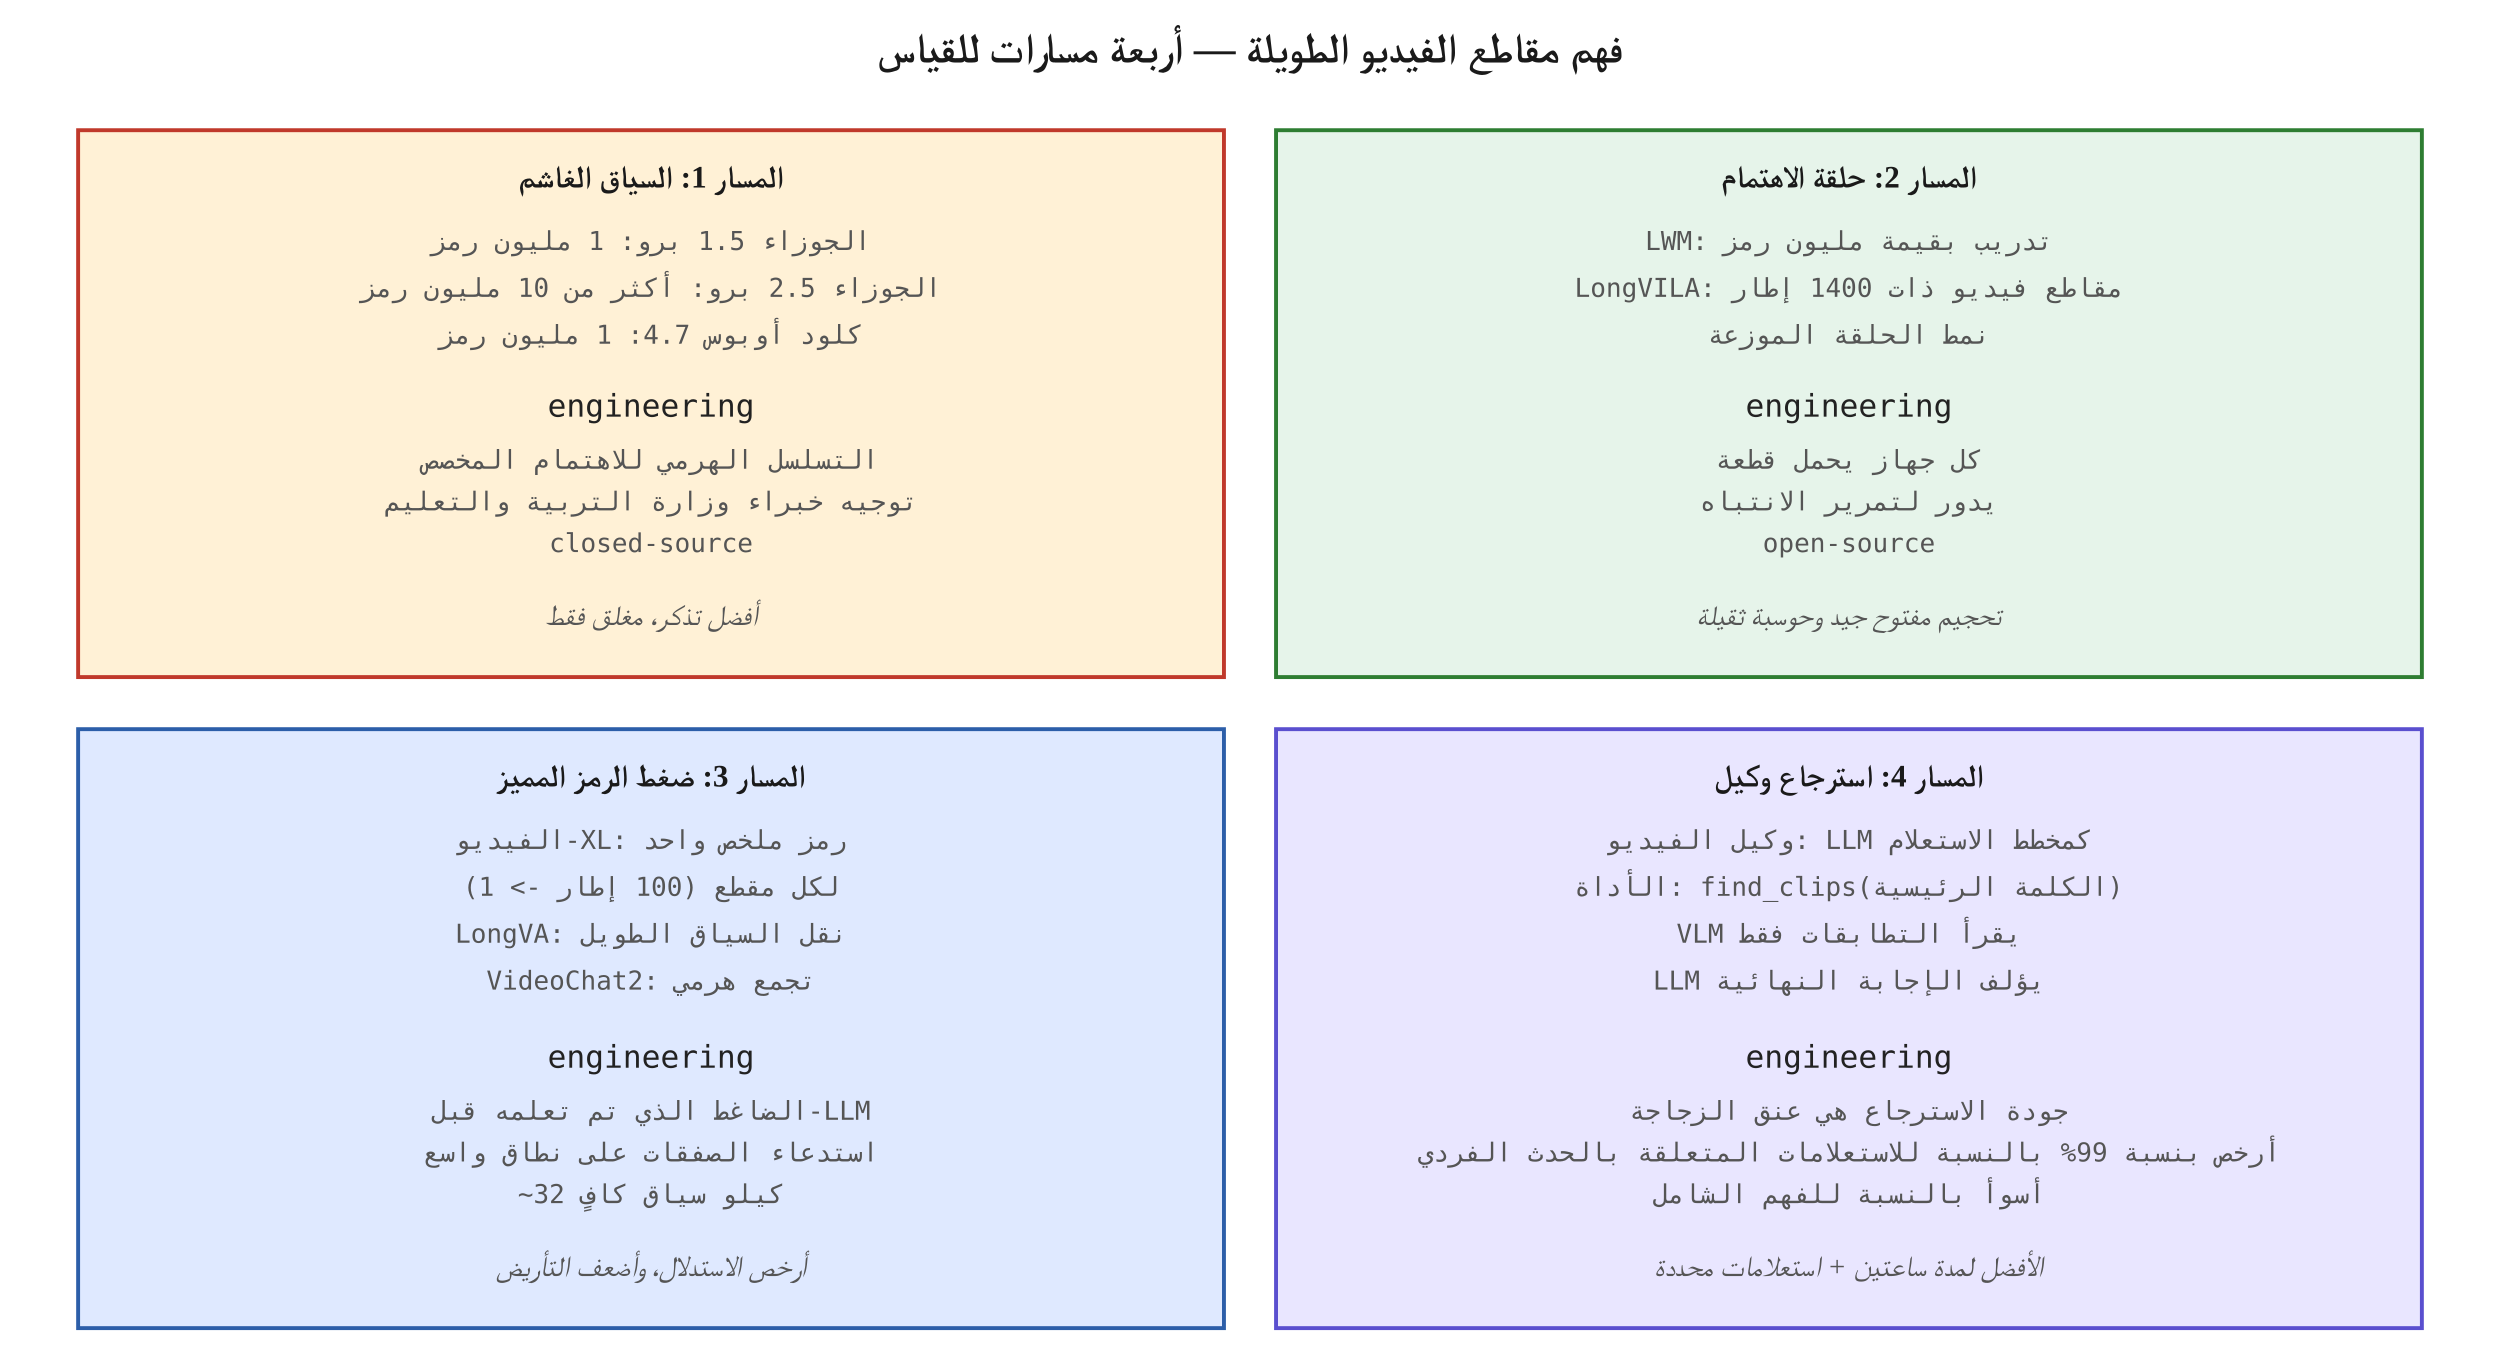
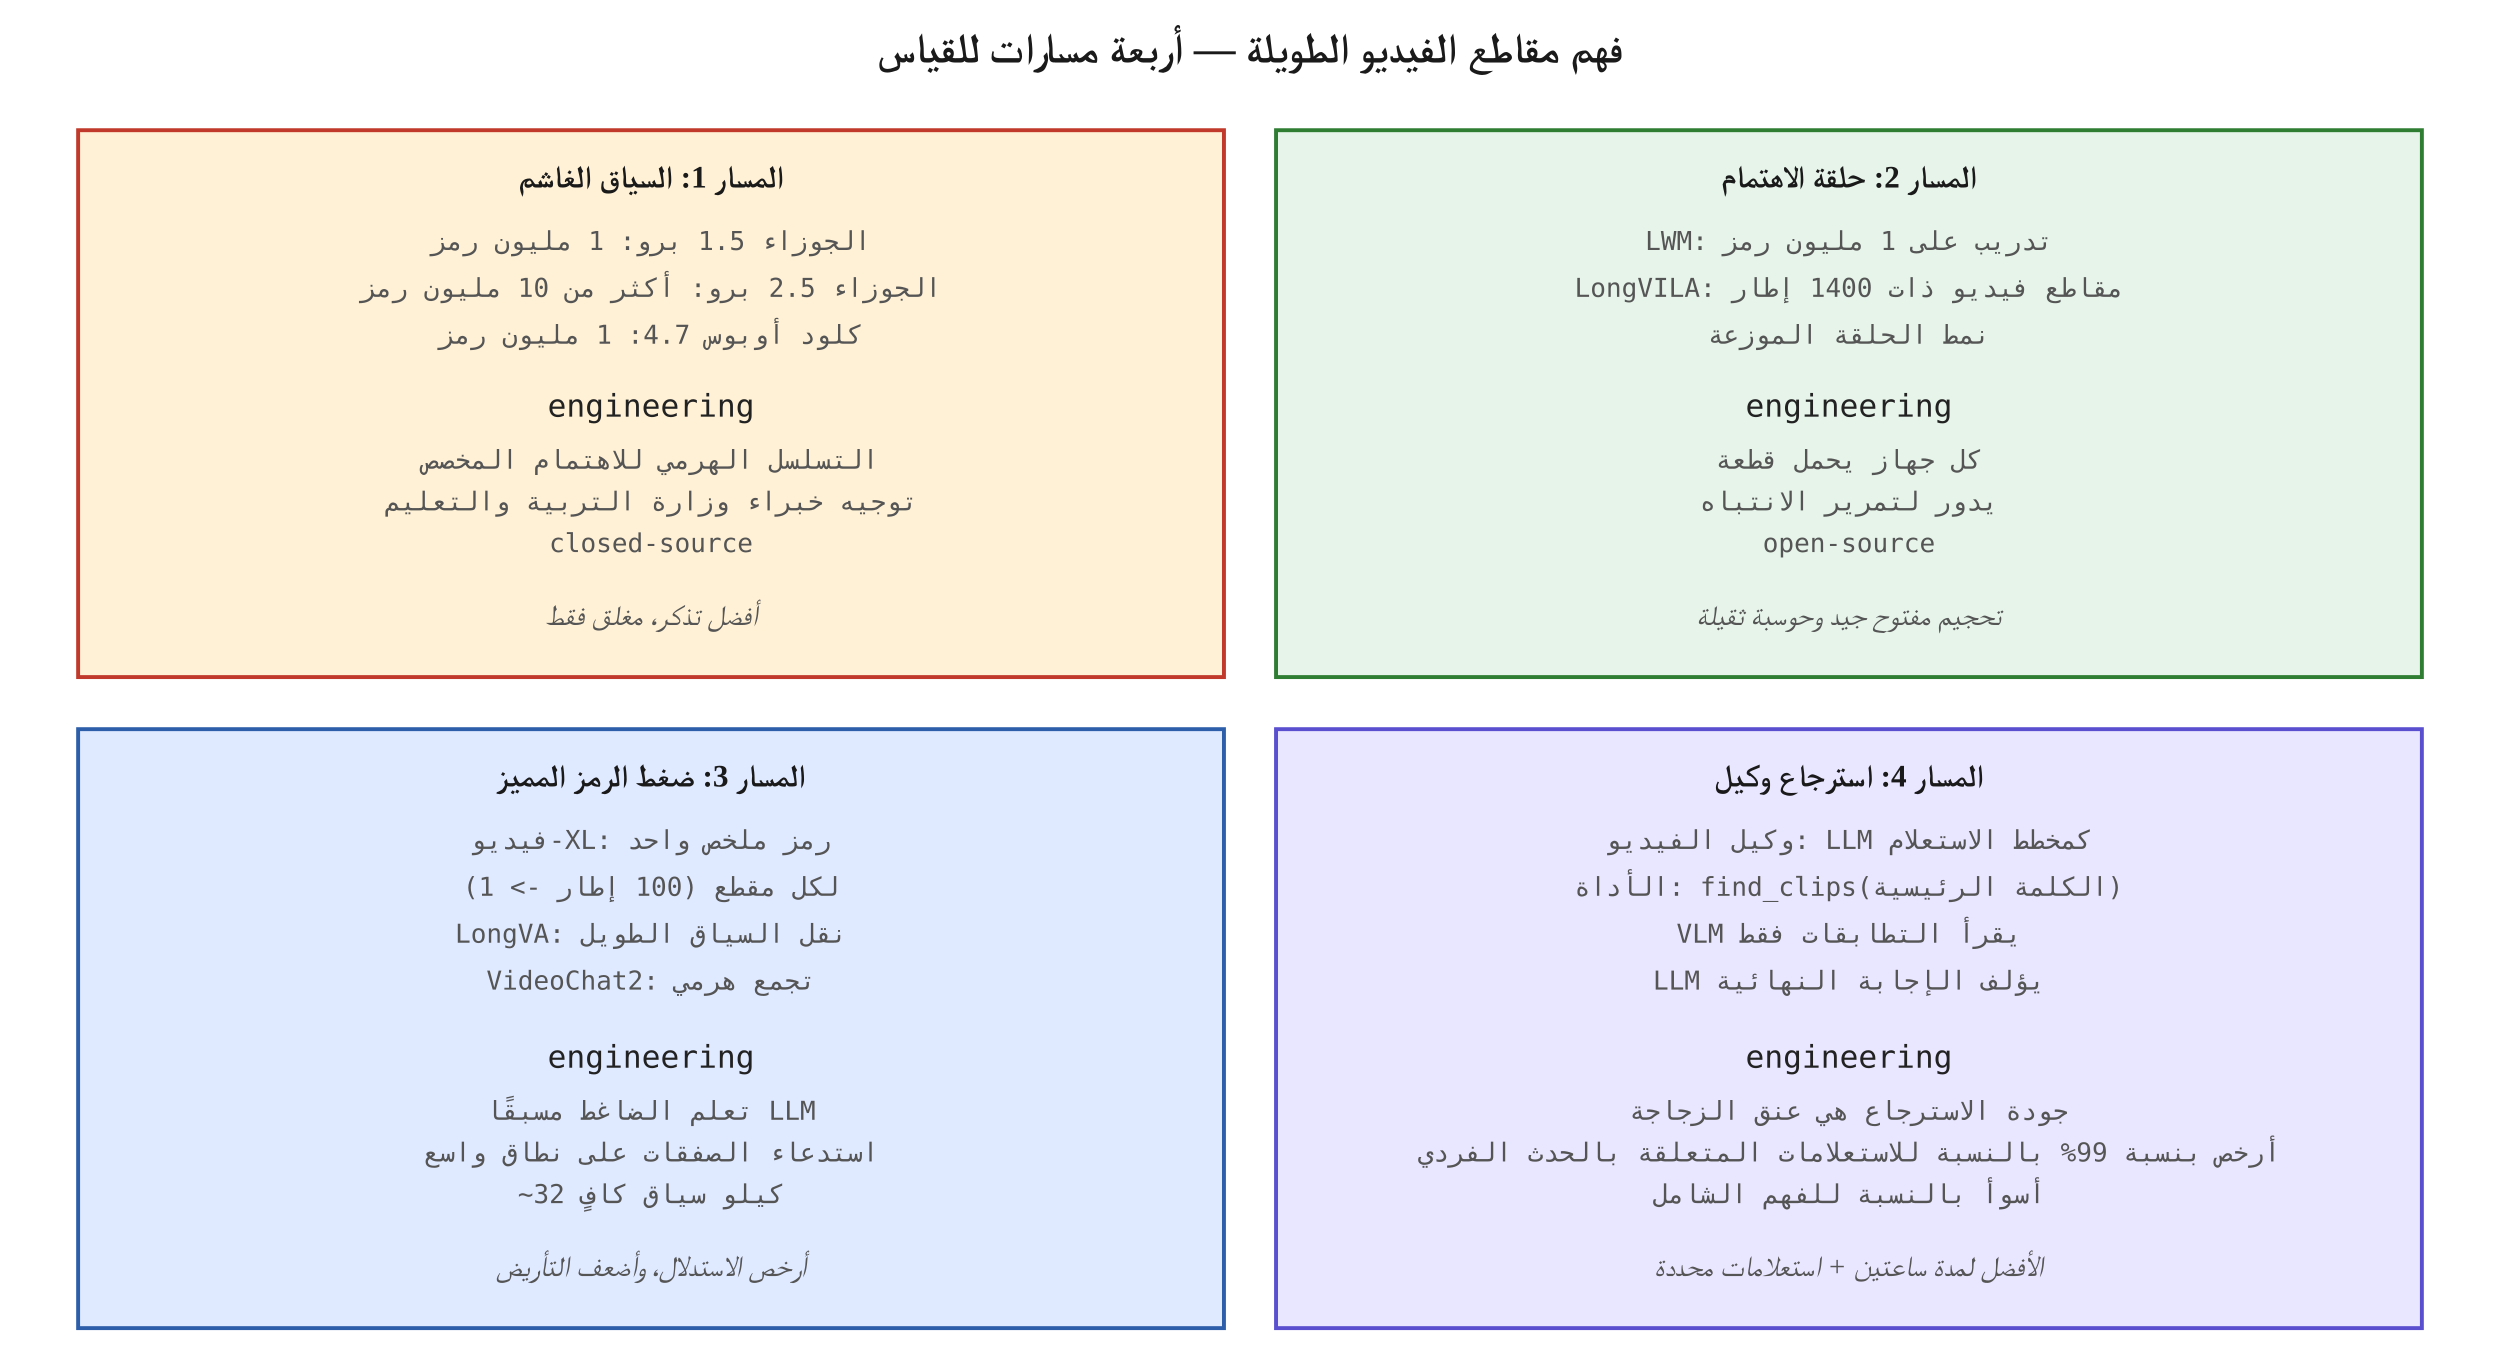
<svg xmlns="http://www.w3.org/2000/svg" viewBox="0 0 960 520" font-family="Georgia, 'Times New Roman', serif">
  <defs>
    <marker id="arrow" viewBox="0 0 10 10" refX="9" refY="5" markerWidth="6" markerHeight="6" orient="auto">
      <path d="M0,0 L10,5 L0,10 z" fill="#1a1a1a" />
    </marker>
    <style>
      .box { fill: #faf6ef; stroke: #1a1a1a; stroke-width: 1.5; }
      .hot { fill: #fff1d6; stroke: #c0392b; stroke-width: 1.5; }
      .cool { fill: #e6f4ea; stroke: #2e7d32; stroke-width: 1.5; }
      .cold { fill: #dfe9ff; stroke: #2c5ea9; stroke-width: 1.5; }
      .reg { fill: #e9e6ff; stroke: #5a4fcf; stroke-width: 1.5; }
      .step { font-size: 12px; font-family: 'Menlo', monospace; fill: #222; }
      .small { font-size: 10px; font-family: 'Menlo', monospace; fill: #555; }
      .caption { font-size: 11px; fill: #555; font-style: italic; }
      .title { font-size: 16px; font-weight: 700; fill: #1a1a1a; }
      .head { font-size: 12px; font-weight: 700; fill: #1a1a1a; }
    </style>
  </defs>
  <text x="480" y="24" text-anchor="middle" class="title">فهم مقاطع الفيديو الطويلة — أربعة مسارات للقياس</text>
  <rect x="30" y="50" width="440" height="210" class="hot" />
  <text x="250" y="72" text-anchor="middle" class="head">المسار 1: السياق الغاشم</text>
  <text x="250" y="96" text-anchor="middle" class="small">الجوزاء 1.5 برو: 1 مليون رمز</text>
  <text x="250" y="114" text-anchor="middle" class="small">الجوزاء 2.5 برو: أكثر من 10 مليون رمز</text>
  <text x="250" y="132" text-anchor="middle" class="small">كلود أوبوس 4.7: 1 مليون رمز</text>
  <text x="250" y="160" text-anchor="middle" class="step">engineering</text>
  <text x="250" y="180" text-anchor="middle" class="small">التسلسل الهرمي للاهتمام المخصص</text>
  <text x="250" y="196" text-anchor="middle" class="small">توجيه خبراء وزارة التربية والتعليم</text>
  <text x="250" y="212" text-anchor="middle" class="small">closed-source</text>
  <text x="250" y="240" text-anchor="middle" class="caption">أفضل تذكر، مغلق فقط</text>
  <rect x="490" y="50" width="440" height="210" class="cool" />
  <text x="710" y="72" text-anchor="middle" class="head">المسار 2: حلقة الاهتمام</text>
-   <text x="710" y="96" text-anchor="middle" class="small">LWM: تدريب بقيمة مليون رمز</text>
+   <text x="710" y="96" text-anchor="middle" class="small">LWM: تدريب على 1 مليون رمز</text>
  <text x="710" y="114" text-anchor="middle" class="small">LongVILA: مقاطع فيديو ذات 1400 إطار</text>
  <text x="710" y="132" text-anchor="middle" class="small">نمط الحلقة الموزعة</text>
  <text x="710" y="160" text-anchor="middle" class="step">engineering</text>
  <text x="710" y="180" text-anchor="middle" class="small">كل جهاز يحمل قطعة</text>
  <text x="710" y="196" text-anchor="middle" class="small">يدور لتمرير الانتباه</text>
  <text x="710" y="212" text-anchor="middle" class="small">open-source</text>
  <text x="710" y="240" text-anchor="middle" class="caption">تحجيم مفتوح جيد وحوسبة ثقيلة</text>
  <rect x="30" y="280" width="440" height="230" class="cold" />
  <text x="250" y="302" text-anchor="middle" class="head">المسار 3: ضغط الرمز المميز</text>
-   <text x="250" y="326" text-anchor="middle" class="small">الفيديو-XL: رمز ملخص واحد</text>
+   <text x="250" y="326" text-anchor="middle" class="small">فيديو-XL: رمز ملخص واحد</text>
  <text x="250" y="344" text-anchor="middle" class="small">لكل مقطع (100 إطار -&gt; 1)</text>
  <text x="250" y="362" text-anchor="middle" class="small">LongVA: نقل السياق الطويل</text>
  <text x="250" y="380" text-anchor="middle" class="small">VideoChat2: تجمع هرمي</text>
  <text x="250" y="410" text-anchor="middle" class="step">engineering</text>
-   <text x="250" y="430" text-anchor="middle" class="small">الضاغط الذي تم تعلمه قبل-LLM</text>
+   <text x="250" y="430" text-anchor="middle" class="small">تعلم الضاغط مسبقًا LLM</text>
  <text x="250" y="446" text-anchor="middle" class="small">استدعاء الصفقات على نطاق واسع</text>
  <text x="250" y="462" text-anchor="middle" class="small">~32 كيلو سياق كافٍ</text>
  <text x="250" y="490" text-anchor="middle" class="caption">أرخص الاستدلال، وأضعف التأريض</text>
  <rect x="490" y="280" width="440" height="230" class="reg" />
  <text x="710" y="302" text-anchor="middle" class="head">المسار 4: استرجاع وكيل</text>
  <text x="710" y="326" text-anchor="middle" class="small">وكيل الفيديو: LLM كمخطط الاستعلام</text>
  <text x="710" y="344" text-anchor="middle" class="small">الأداة: find_clips(الكلمة الرئيسية)</text>
  <text x="710" y="362" text-anchor="middle" class="small">VLM يقرأ التطابقات فقط</text>
  <text x="710" y="380" text-anchor="middle" class="small">LLM يؤلف الإجابة النهائية</text>
  <text x="710" y="410" text-anchor="middle" class="step">engineering</text>
  <text x="710" y="430" text-anchor="middle" class="small">جودة الاسترجاع هي عنق الزجاجة</text>
  <text x="710" y="446" text-anchor="middle" class="small">أرخص بنسبة 99% بالنسبة للاستعلامات المتعلقة بالحدث الفردي</text>
  <text x="710" y="462" text-anchor="middle" class="small">أسوأ بالنسبة للفهم الشامل</text>
  <text x="710" y="490" text-anchor="middle" class="caption">الأفضل لمدة ساعتين + استعلامات محددة</text>
</svg>
